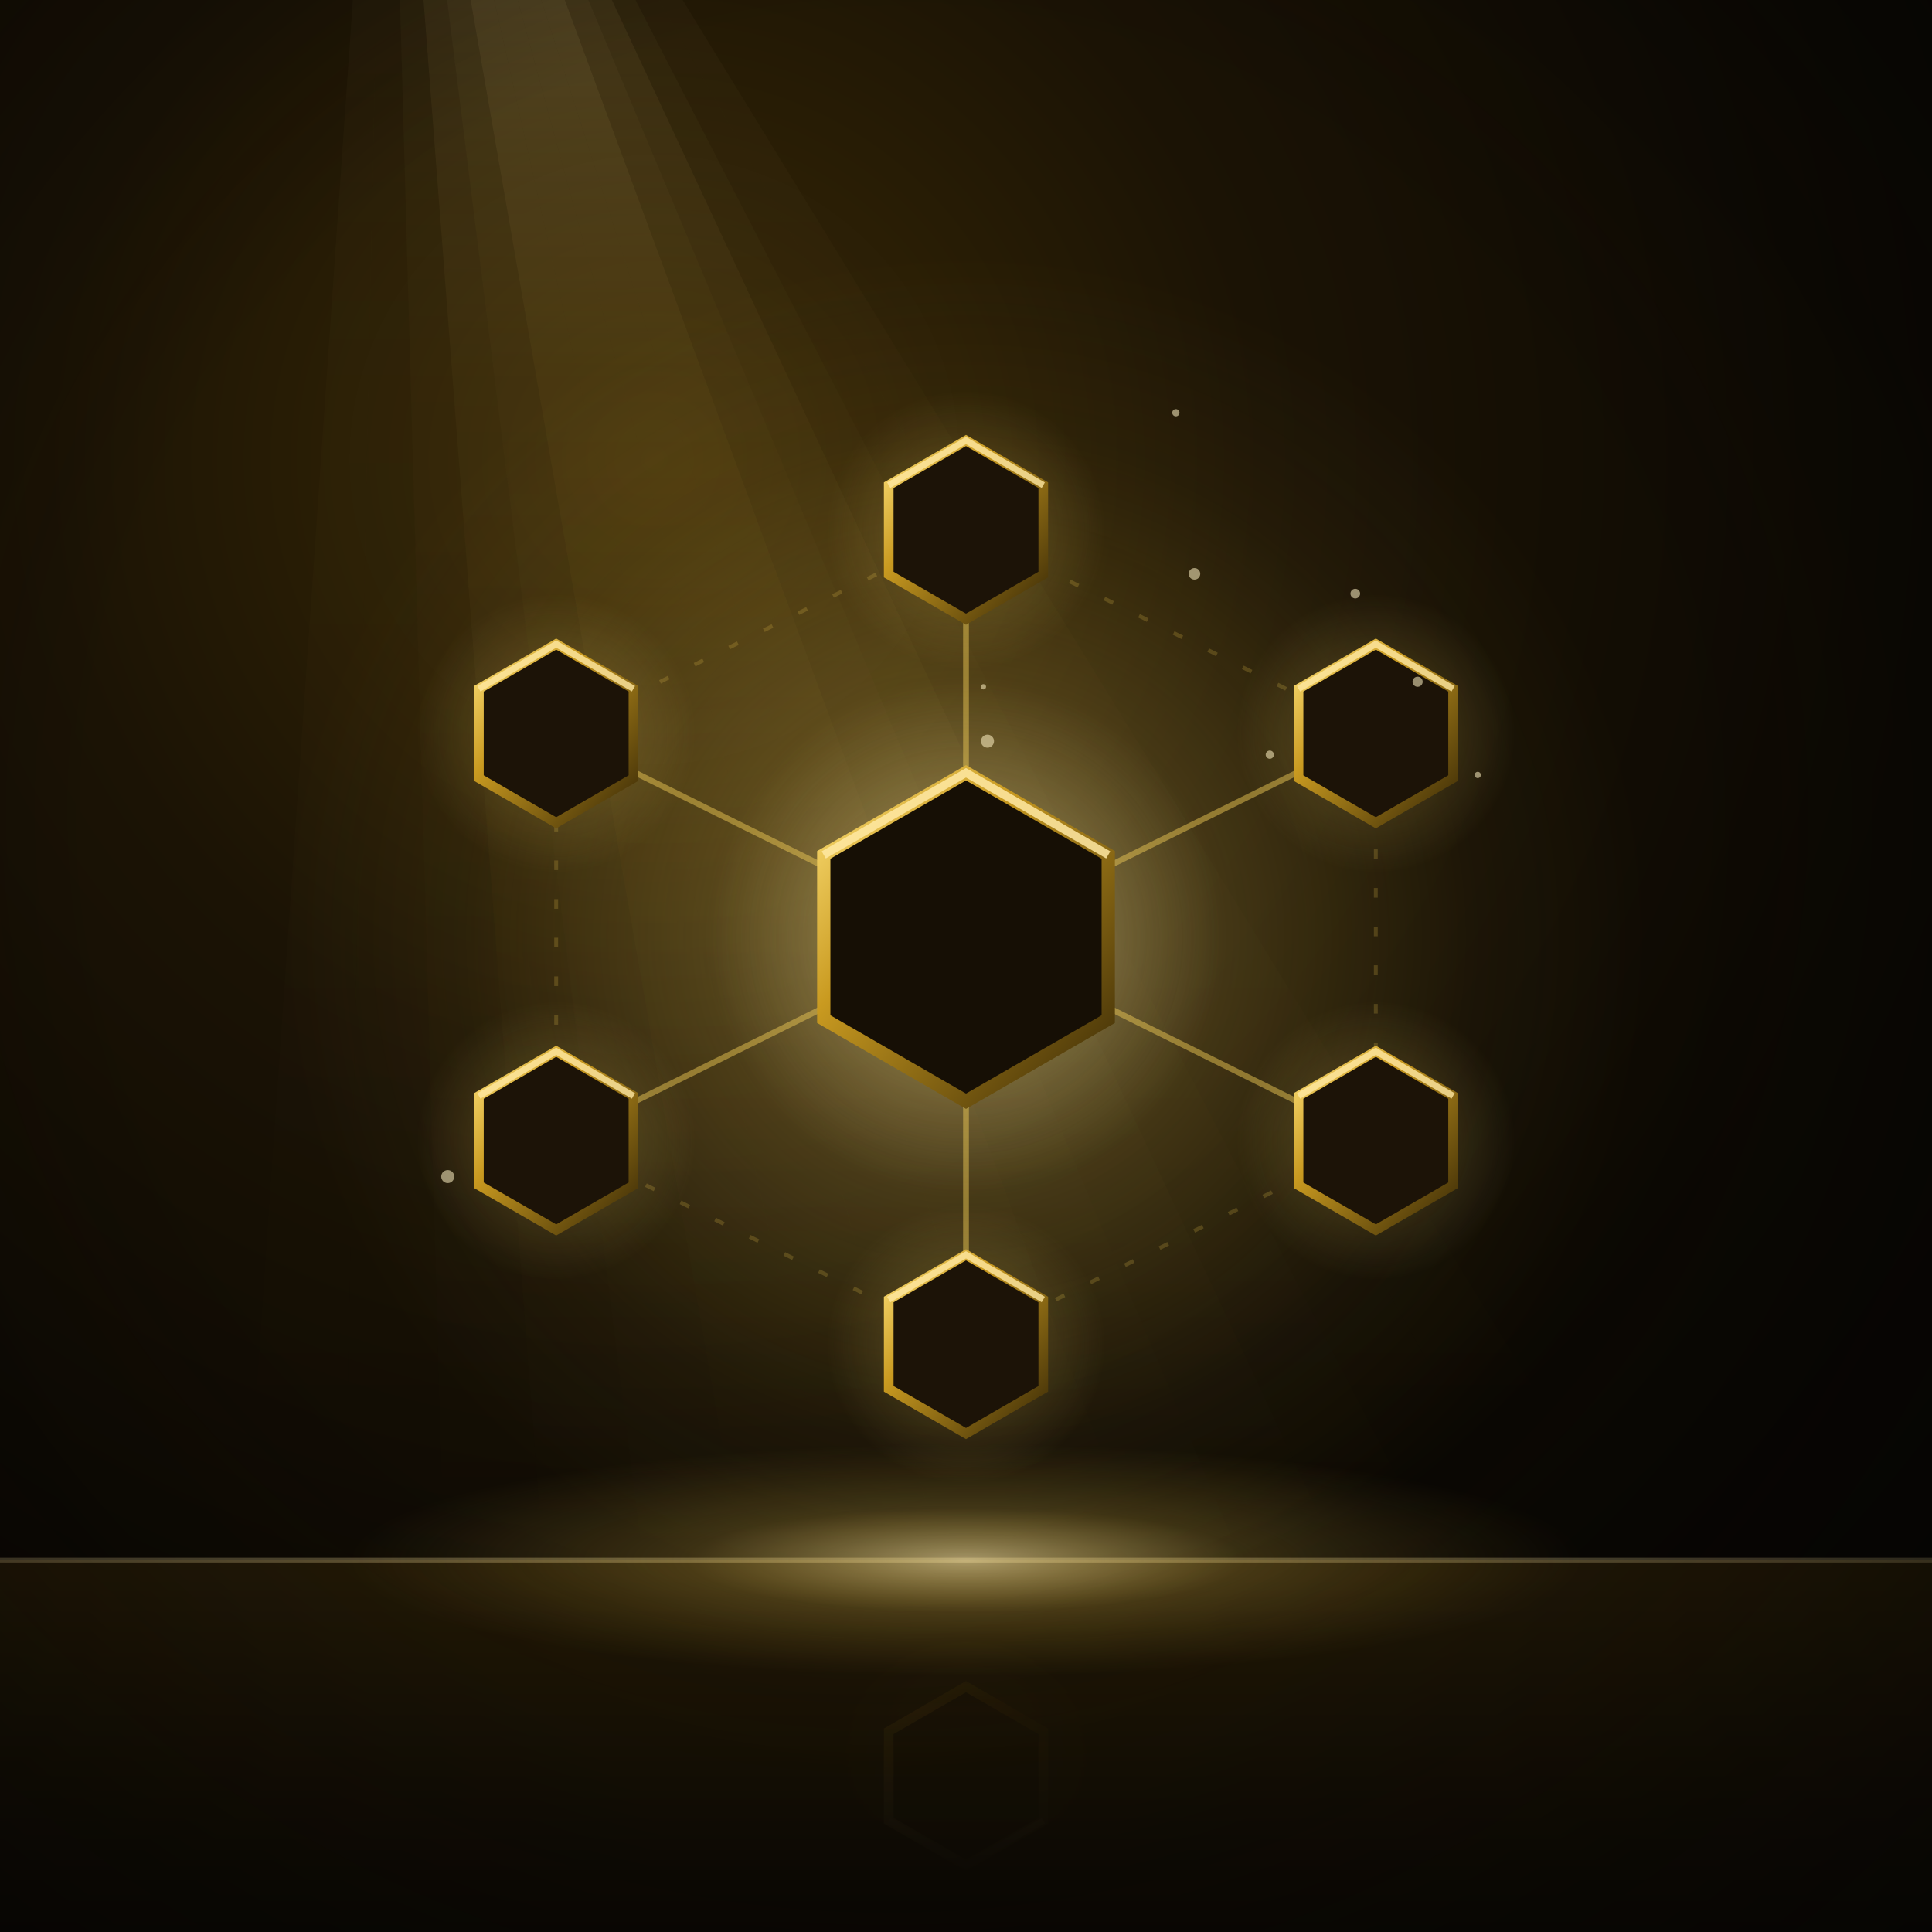
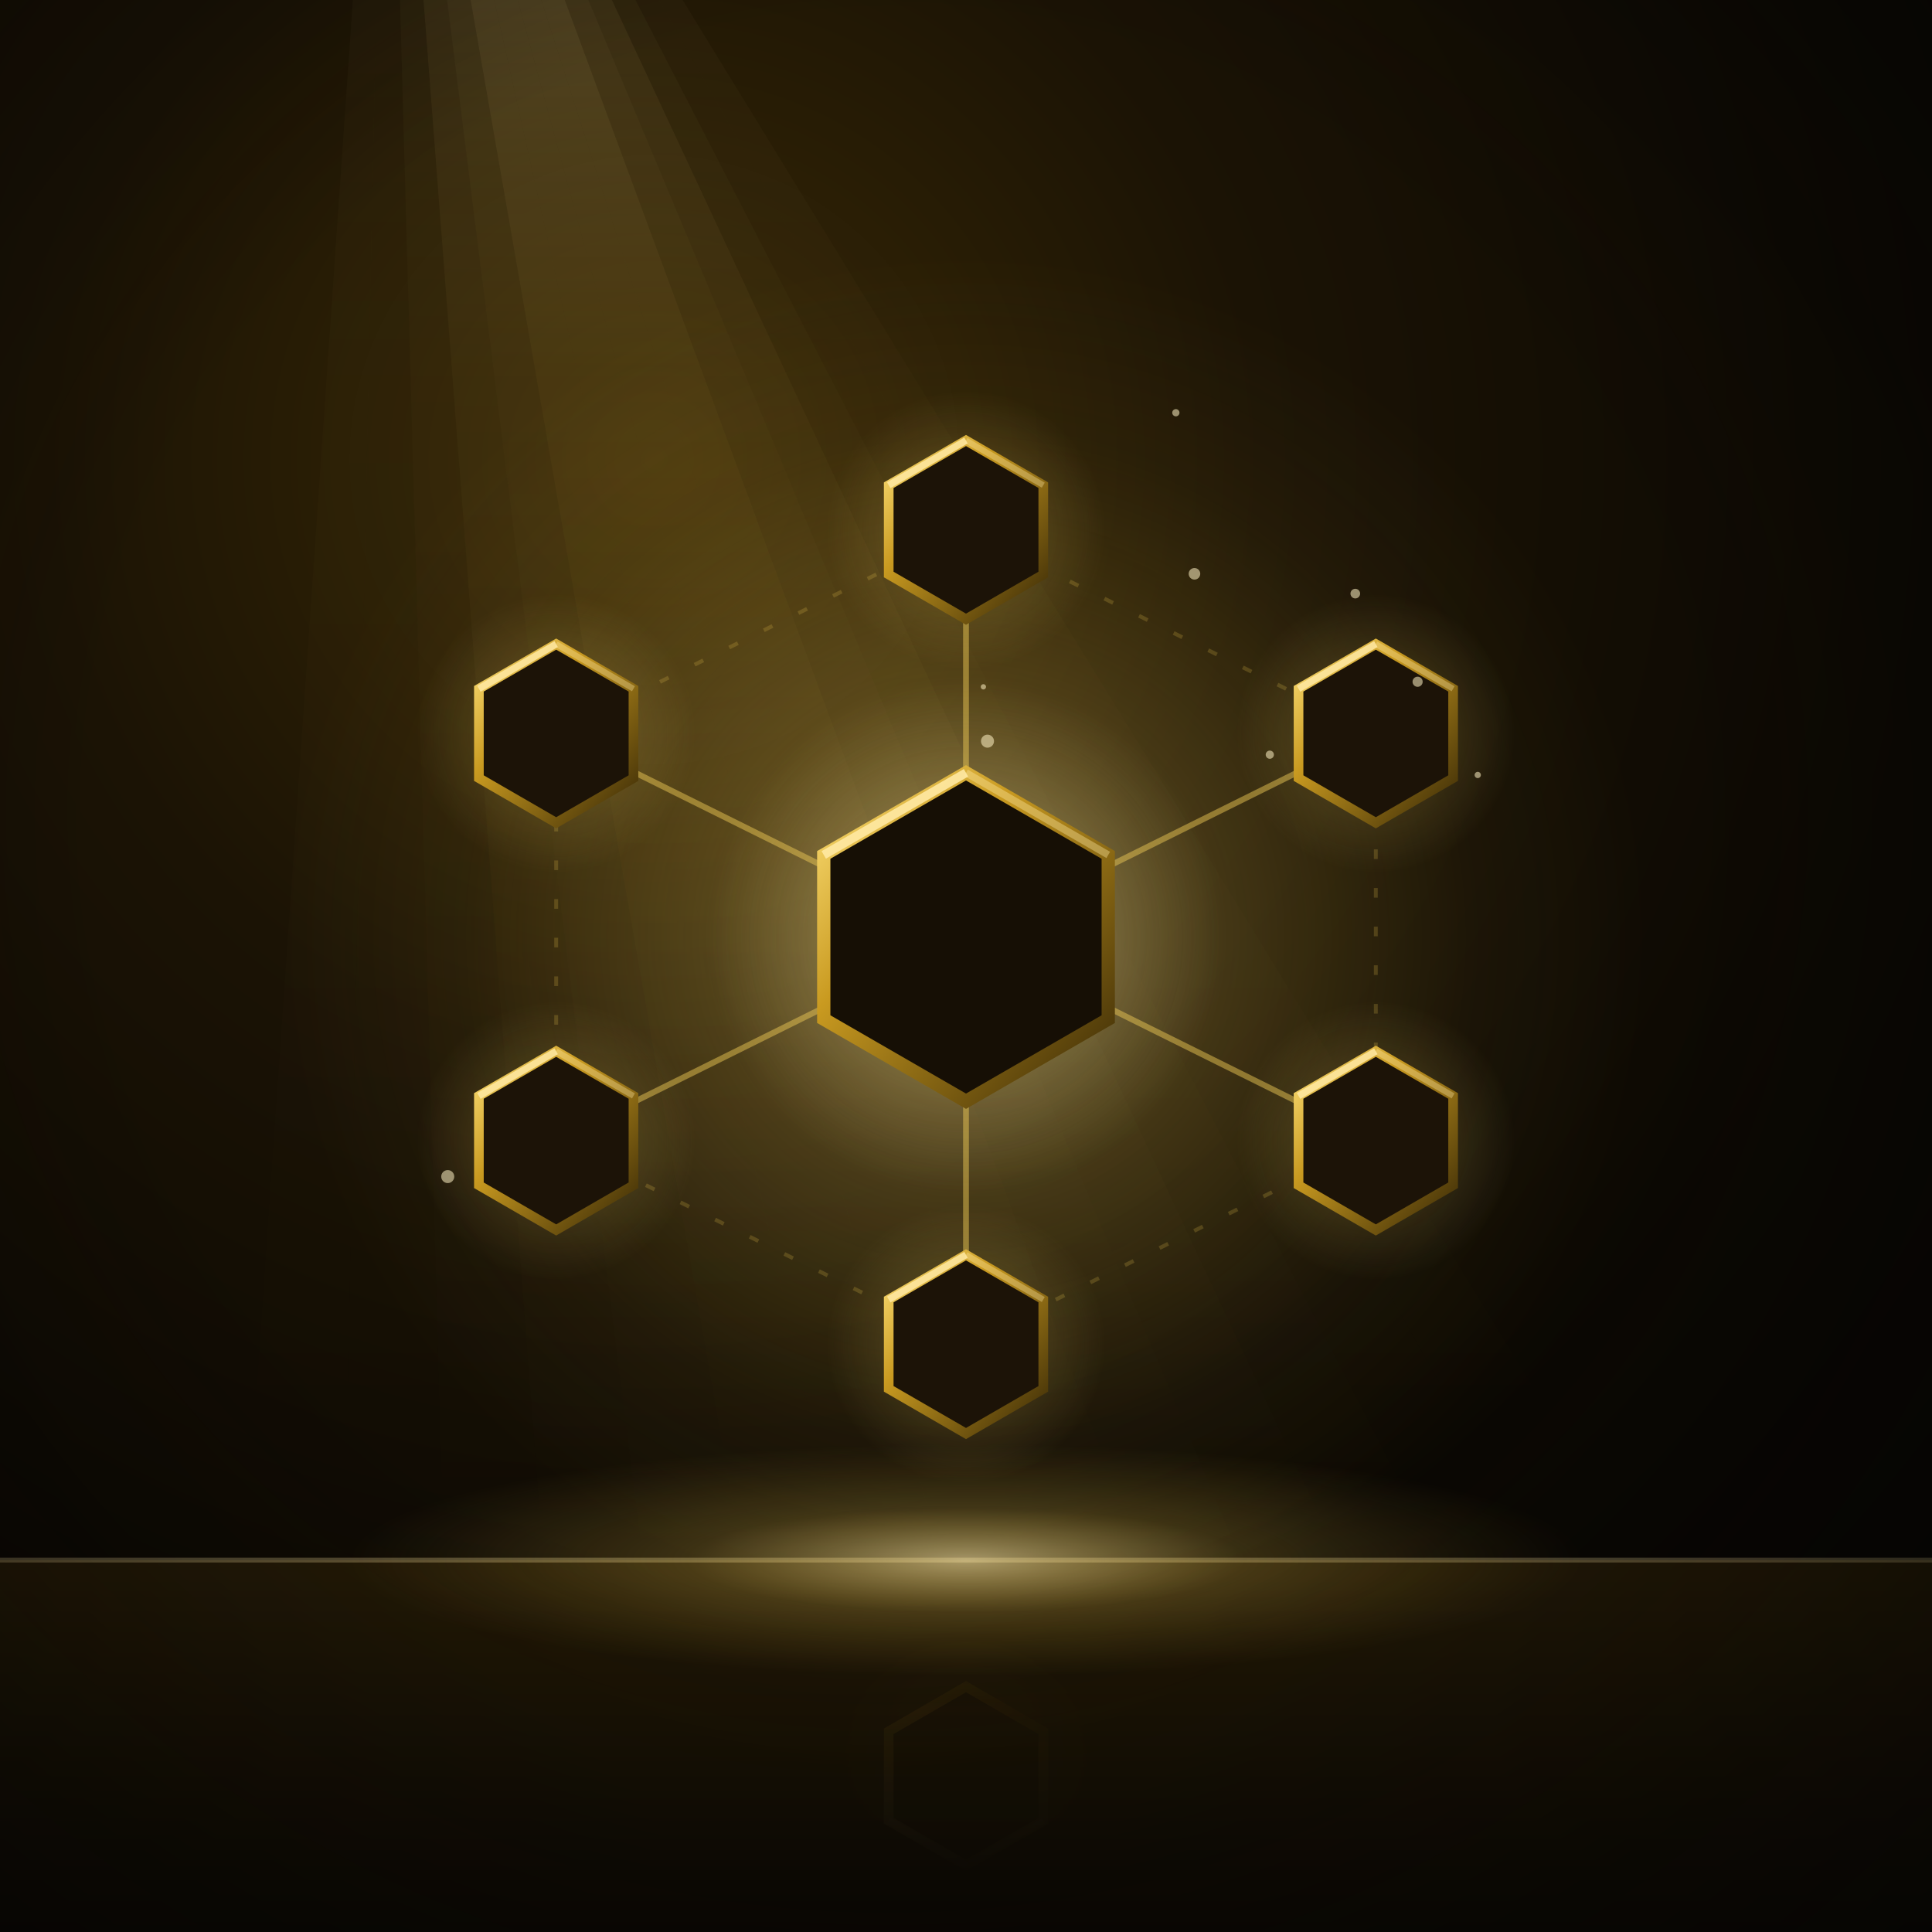
<svg xmlns="http://www.w3.org/2000/svg" viewBox="0 0 800 800" width="800" height="800" aria-hidden="true">
  <defs>
    <radialGradient id="sky" cx=".34" cy=".24" r=".92">
      <stop offset="0" stop-color="#3a2a06" />
      <stop offset=".34" stop-color="#1b1305" />
      <stop offset=".72" stop-color="#0b0803" />
      <stop offset="1" stop-color="#050403" />
    </radialGradient>
    <linearGradient id="beam" x1="0" y1="0" x2="0" y2="1">
      <stop offset="0" stop-color="#fff1c4" stop-opacity=".46" />
      <stop offset=".42" stop-color="#ffd766" stop-opacity=".15" />
      <stop offset="1" stop-color="#ffd766" stop-opacity="0" />
    </linearGradient>
    <radialGradient id="pool">
      <stop offset="0" stop-color="#ffe9a3" stop-opacity=".62" />
      <stop offset=".45" stop-color="#e9c552" stop-opacity=".2" />
      <stop offset="1" stop-color="#d4af37" stop-opacity="0" />
    </radialGradient>
    <radialGradient id="halo">
      <stop offset="0" stop-color="#fff2c8" stop-opacity=".5" />
      <stop offset=".38" stop-color="#e9c552" stop-opacity=".2" />
      <stop offset=".74" stop-color="#d4af37" stop-opacity=".05" />
      <stop offset="1" stop-color="#d4af37" stop-opacity="0" />
    </radialGradient>
    <radialGradient id="soft">
      <stop offset="0" stop-color="#fff3c4" stop-opacity=".8" />
      <stop offset=".5" stop-color="#f5d76e" stop-opacity=".28" />
      <stop offset="1" stop-color="#f5d76e" stop-opacity="0" />
    </radialGradient>
    <linearGradient id="brass" x1="0" y1="0" x2="1" y2="1">
      <stop offset="0" stop-color="#ffe27a" />
      <stop offset=".35" stop-color="#c99a20" />
      <stop offset=".62" stop-color="#8c6a14" />
      <stop offset="1" stop-color="#3a2a06" />
    </linearGradient>
    <linearGradient id="near" x1="0" y1="0" x2="0" y2="1">
      <stop offset="0" stop-color="#241a06" />
      <stop offset="1" stop-color="#0b0803" />
    </linearGradient>
    <radialGradient id="vig" cx=".46" cy=".42" r=".78">
      <stop offset=".52" stop-color="#050403" stop-opacity="0" />
      <stop offset="1" stop-color="#050403" stop-opacity=".7" />
    </radialGradient>
  </defs>
  <rect width="800" height="800" fill="url(#sky)" />
  <g fill="url(#beam)">
    <path d="M160 -200L60 646L101.3 646Z" opacity="0" />
    <path d="M160 -200L101.3 646L142.5 646Z" opacity="0.1" />
    <path d="M160 -200L142.5 646L183.8 646Z" opacity="0.1" />
    <path d="M160 -200L183.8 646L225 646Z" opacity="0.2" />
    <path d="M160 -200L225 646L266.3 646Z" opacity="0.4" />
    <path d="M160 -200L266.3 646L307.5 646Z" opacity="0.5" />
    <path d="M160 -200L307.5 646L348.8 646Z" opacity="0.7" />
    <path d="M160 -200L348.8 646L390 646Z" opacity="0.7" />
    <path d="M160 -200L390 646L431.3 646Z" opacity="0.7" />
    <path d="M160 -200L431.3 646L472.5 646Z" opacity="0.7" />
    <path d="M160 -200L472.5 646L513.8 646Z" opacity="0.5" />
    <path d="M160 -200L513.8 646L555 646Z" opacity="0.4" />
    <path d="M160 -200L555 646L596.3 646Z" opacity="0.2" />
    <path d="M160 -200L596.3 646L637.5 646Z" opacity="0.1" />
    <path d="M160 -200L637.5 646L678.8 646Z" opacity="0.1" />
    <path d="M160 -200L678.8 646L720 646Z" opacity="0" />
  </g>
  <g transform="translate(400 388)">
    <circle class="glow" r="286" fill="url(#halo)" />
  </g>
  <rect x="0" y="646" width="800" height="154" fill="url(#near)" />
  <path d="M0 646H800" stroke="#ffe9a3" stroke-width="2" opacity=".3" />
  <ellipse cx="400" cy="646" rx="256" ry="48" fill="url(#pool)" />
  <defs>
    <linearGradient id="gmr1" x1="0" y1="646" x2="0" y2="776" gradientUnits="userSpaceOnUse">
      <stop offset="0" stop-color="#fff" stop-opacity=".9" />
      <stop offset=".55" stop-color="#fff" stop-opacity=".22" />
      <stop offset="1" stop-color="#fff" stop-opacity="0" />
    </linearGradient>
    <mask id="mr1" maskUnits="userSpaceOnUse" x="0" y="646" width="800" height="130">
      <rect x="0" y="646" width="800" height="130" fill="url(#gmr1)" />
    </mask>
  </defs>
  <g mask="url(#mr1)" opacity="0.3">
    <g transform="translate(0 1292) scale(1 -1)">
      <g transform="translate(400 219.4)">
        <circle r="58" fill="url(#soft)" opacity=".45" />
        <g class="nd">
          <path d="M0 -37L32 -18.5L32 18.5L0 37L-32 18.5L-32 -18.5Z" fill="#1c1307" stroke="url(#brass)" stroke-width="4" />
-           <path d="M-32 -18.5L0 -37L32 -18.5" fill="none" stroke="#ffe9a3" stroke-width="2.6" opacity=".8" />
+           <path d="M-32 -18.5L0 -37" fill="none" stroke="#ffe9a3" stroke-width="2.8" opacity=".85" />
+           <path d="M0 -37L32 -18.5" fill="none" stroke="#ffe9a3" stroke-width="2.4" opacity=".35" />
        </g>
      </g>
      <g transform="translate(569.7 303.7)">
        <circle r="58" fill="url(#soft)" opacity=".45" />
        <g class="nd">
          <path d="M0 -37L32 -18.5L32 18.5L0 37L-32 18.5L-32 -18.5Z" fill="#1c1307" stroke="url(#brass)" stroke-width="4" />
-           <path d="M-32 -18.5L0 -37L32 -18.5" fill="none" stroke="#ffe9a3" stroke-width="2.6" opacity=".8" />
+           <path d="M-32 -18.5L0 -37" fill="none" stroke="#ffe9a3" stroke-width="2.8" opacity=".85" />
+           <path d="M0 -37L32 -18.5" fill="none" stroke="#ffe9a3" stroke-width="2.4" opacity=".35" />
        </g>
      </g>
      <g transform="translate(569.7 472.3)">
        <circle r="58" fill="url(#soft)" opacity=".45" />
        <g class="nd">
          <path d="M0 -37L32 -18.5L32 18.5L0 37L-32 18.5L-32 -18.5Z" fill="#1c1307" stroke="url(#brass)" stroke-width="4" />
-           <path d="M-32 -18.5L0 -37L32 -18.5" fill="none" stroke="#ffe9a3" stroke-width="2.6" opacity=".8" />
+           <path d="M-32 -18.5L0 -37" fill="none" stroke="#ffe9a3" stroke-width="2.8" opacity=".85" />
+           <path d="M0 -37L32 -18.5" fill="none" stroke="#ffe9a3" stroke-width="2.4" opacity=".35" />
        </g>
      </g>
      <g transform="translate(400 556.6)">
        <circle r="58" fill="url(#soft)" opacity=".45" />
        <g class="nd">
          <path d="M0 -37L32 -18.5L32 18.5L0 37L-32 18.5L-32 -18.5Z" fill="#1c1307" stroke="url(#brass)" stroke-width="4" />
-           <path d="M-32 -18.5L0 -37L32 -18.5" fill="none" stroke="#ffe9a3" stroke-width="2.6" opacity=".8" />
+           <path d="M-32 -18.5L0 -37" fill="none" stroke="#ffe9a3" stroke-width="2.8" opacity=".85" />
+           <path d="M0 -37L32 -18.5" fill="none" stroke="#ffe9a3" stroke-width="2.4" opacity=".35" />
        </g>
      </g>
      <g transform="translate(230.3 472.3)">
        <circle r="58" fill="url(#soft)" opacity=".45" />
        <g class="nd">
          <path d="M0 -37L32 -18.5L32 18.5L0 37L-32 18.5L-32 -18.5Z" fill="#1c1307" stroke="url(#brass)" stroke-width="4" />
-           <path d="M-32 -18.5L0 -37L32 -18.5" fill="none" stroke="#ffe9a3" stroke-width="2.6" opacity=".8" />
+           <path d="M-32 -18.5L0 -37" fill="none" stroke="#ffe9a3" stroke-width="2.8" opacity=".85" />
+           <path d="M0 -37L32 -18.5" fill="none" stroke="#ffe9a3" stroke-width="2.4" opacity=".35" />
        </g>
      </g>
      <g transform="translate(230.3 303.7)">
        <circle r="58" fill="url(#soft)" opacity=".45" />
        <g class="nd">
          <path d="M0 -37L32 -18.5L32 18.5L0 37L-32 18.5L-32 -18.5Z" fill="#1c1307" stroke="url(#brass)" stroke-width="4" />
-           <path d="M-32 -18.5L0 -37L32 -18.5" fill="none" stroke="#ffe9a3" stroke-width="2.6" opacity=".8" />
+           <path d="M-32 -18.5L0 -37" fill="none" stroke="#ffe9a3" stroke-width="2.8" opacity=".85" />
+           <path d="M0 -37L32 -18.5" fill="none" stroke="#ffe9a3" stroke-width="2.4" opacity=".35" />
        </g>
      </g>
      <g transform="translate(400 388)">
        <circle r="106" fill="url(#soft)" opacity=".45" />
        <g class="core">
          <path d="M0 -68L58.9 -34L58.9 34L0 68L-58.9 34L-58.9 -34Z" fill="#160f05" stroke="url(#brass)" stroke-width="5.5" />
-           <path d="M-58.9 -34L0 -68L58.9 -34" fill="none" stroke="#ffe9a3" stroke-width="3.4" opacity=".85" />
+           <path d="M-58.9 -34L0 -68" fill="none" stroke="#ffe9a3" stroke-width="3.6" opacity=".9" />
+           <path d="M0 -68L58.9 -34" fill="none" stroke="#ffe9a3" stroke-width="3" opacity=".38" />
        </g>
      </g>
    </g>
  </g>
  <g fill="none" stroke="#e9c552" stroke-width="2.4" stroke-opacity=".5">
    <path d="M400 388L400 219.4" />
    <path d="M400 388L569.7 303.7" />
    <path d="M400 388L569.7 472.3" />
    <path d="M400 388L400 556.6" />
    <path d="M400 388L230.3 472.3" />
    <path d="M400 388L230.3 303.7" />
  </g>
  <g fill="none" stroke="#e2bd4a" stroke-width="1.6" stroke-opacity=".22" stroke-dasharray="4 12">
    <path d="M400 219.4L569.7 303.7" />
    <path d="M569.7 303.7L569.7 472.3" />
    <path d="M569.7 472.3L400 556.6" />
    <path d="M400 556.6L230.3 472.3" />
    <path d="M230.3 472.3L230.3 303.7" />
    <path d="M230.3 303.7L400 219.4" />
  </g>
  <g transform="translate(400 219.4)">
    <circle r="58" fill="url(#soft)" opacity=".45" />
    <g class="nd">
      <path d="M0 -37L32 -18.5L32 18.5L0 37L-32 18.5L-32 -18.5Z" fill="#1c1307" stroke="url(#brass)" stroke-width="4" />
-       <path d="M-32 -18.5L0 -37L32 -18.5" fill="none" stroke="#ffe9a3" stroke-width="2.6" opacity=".8" />
+       <path d="M-32 -18.5L0 -37" fill="none" stroke="#ffe9a3" stroke-width="2.8" opacity=".85" />
+       <path d="M0 -37L32 -18.5" fill="none" stroke="#ffe9a3" stroke-width="2.4" opacity=".35" />
    </g>
  </g>
  <g transform="translate(569.7 303.7)">
    <circle r="58" fill="url(#soft)" opacity=".45" />
    <g class="nd">
      <path d="M0 -37L32 -18.5L32 18.5L0 37L-32 18.5L-32 -18.5Z" fill="#1c1307" stroke="url(#brass)" stroke-width="4" />
-       <path d="M-32 -18.5L0 -37L32 -18.5" fill="none" stroke="#ffe9a3" stroke-width="2.6" opacity=".8" />
+       <path d="M-32 -18.5L0 -37" fill="none" stroke="#ffe9a3" stroke-width="2.8" opacity=".85" />
+       <path d="M0 -37L32 -18.5" fill="none" stroke="#ffe9a3" stroke-width="2.4" opacity=".35" />
    </g>
  </g>
  <g transform="translate(569.7 472.3)">
    <circle r="58" fill="url(#soft)" opacity=".45" />
    <g class="nd">
      <path d="M0 -37L32 -18.5L32 18.5L0 37L-32 18.5L-32 -18.5Z" fill="#1c1307" stroke="url(#brass)" stroke-width="4" />
-       <path d="M-32 -18.5L0 -37L32 -18.5" fill="none" stroke="#ffe9a3" stroke-width="2.6" opacity=".8" />
+       <path d="M-32 -18.5L0 -37" fill="none" stroke="#ffe9a3" stroke-width="2.8" opacity=".85" />
+       <path d="M0 -37L32 -18.5" fill="none" stroke="#ffe9a3" stroke-width="2.4" opacity=".35" />
    </g>
  </g>
  <g transform="translate(400 556.6)">
    <circle r="58" fill="url(#soft)" opacity=".45" />
    <g class="nd">
      <path d="M0 -37L32 -18.5L32 18.5L0 37L-32 18.5L-32 -18.5Z" fill="#1c1307" stroke="url(#brass)" stroke-width="4" />
-       <path d="M-32 -18.5L0 -37L32 -18.5" fill="none" stroke="#ffe9a3" stroke-width="2.6" opacity=".8" />
+       <path d="M-32 -18.5L0 -37" fill="none" stroke="#ffe9a3" stroke-width="2.8" opacity=".85" />
+       <path d="M0 -37L32 -18.5" fill="none" stroke="#ffe9a3" stroke-width="2.4" opacity=".35" />
    </g>
  </g>
  <g transform="translate(230.3 472.3)">
    <circle r="58" fill="url(#soft)" opacity=".45" />
    <g class="nd">
      <path d="M0 -37L32 -18.5L32 18.5L0 37L-32 18.5L-32 -18.5Z" fill="#1c1307" stroke="url(#brass)" stroke-width="4" />
-       <path d="M-32 -18.5L0 -37L32 -18.5" fill="none" stroke="#ffe9a3" stroke-width="2.6" opacity=".8" />
+       <path d="M-32 -18.5L0 -37" fill="none" stroke="#ffe9a3" stroke-width="2.8" opacity=".85" />
+       <path d="M0 -37L32 -18.5" fill="none" stroke="#ffe9a3" stroke-width="2.4" opacity=".35" />
    </g>
  </g>
  <g transform="translate(230.3 303.7)">
    <circle r="58" fill="url(#soft)" opacity=".45" />
    <g class="nd">
      <path d="M0 -37L32 -18.5L32 18.5L0 37L-32 18.5L-32 -18.5Z" fill="#1c1307" stroke="url(#brass)" stroke-width="4" />
-       <path d="M-32 -18.5L0 -37L32 -18.5" fill="none" stroke="#ffe9a3" stroke-width="2.6" opacity=".8" />
+       <path d="M-32 -18.5L0 -37" fill="none" stroke="#ffe9a3" stroke-width="2.8" opacity=".85" />
+       <path d="M0 -37L32 -18.5" fill="none" stroke="#ffe9a3" stroke-width="2.4" opacity=".35" />
    </g>
  </g>
  <g transform="translate(400 388)">
    <circle r="106" fill="url(#soft)" opacity=".45" />
    <g class="core">
      <path d="M0 -68L58.9 -34L58.9 34L0 68L-58.9 34L-58.9 -34Z" fill="#160f05" stroke="url(#brass)" stroke-width="5.5" />
-       <path d="M-58.9 -34L0 -68L58.9 -34" fill="none" stroke="#ffe9a3" stroke-width="3.4" opacity=".85" />
+       <path d="M-58.9 -34L0 -68" fill="none" stroke="#ffe9a3" stroke-width="3.6" opacity=".9" />
+       <path d="M0 -68L58.9 -34" fill="none" stroke="#ffe9a3" stroke-width="3" opacity=".38" />
    </g>
  </g>
  <g fill="none" stroke-linecap="round" />
  <g fill="#fff3c4" opacity=".55">
    <circle class="mote" cx="407.2" cy="284.4" r="1.1" />
    <circle class="mote" cx="611.9" cy="320.9" r="1.3" />
    <circle class="mote" cx="587" cy="282.3" r="2.1" />
    <circle class="mote" cx="525.8" cy="312.5" r="1.7" />
    <circle class="mote" cx="486.9" cy="170.9" r="1.5" />
    <circle class="mote" cx="561.2" cy="245.8" r="2" />
    <circle class="mote" cx="185.4" cy="487.2" r="2.7" />
    <circle class="mote" cx="408.9" cy="306.9" r="2.7" />
    <circle class="mote" cx="494.6" cy="237.6" r="2.4" />
  </g>
  <rect width="800" height="800" fill="url(#vig)" />
</svg>
